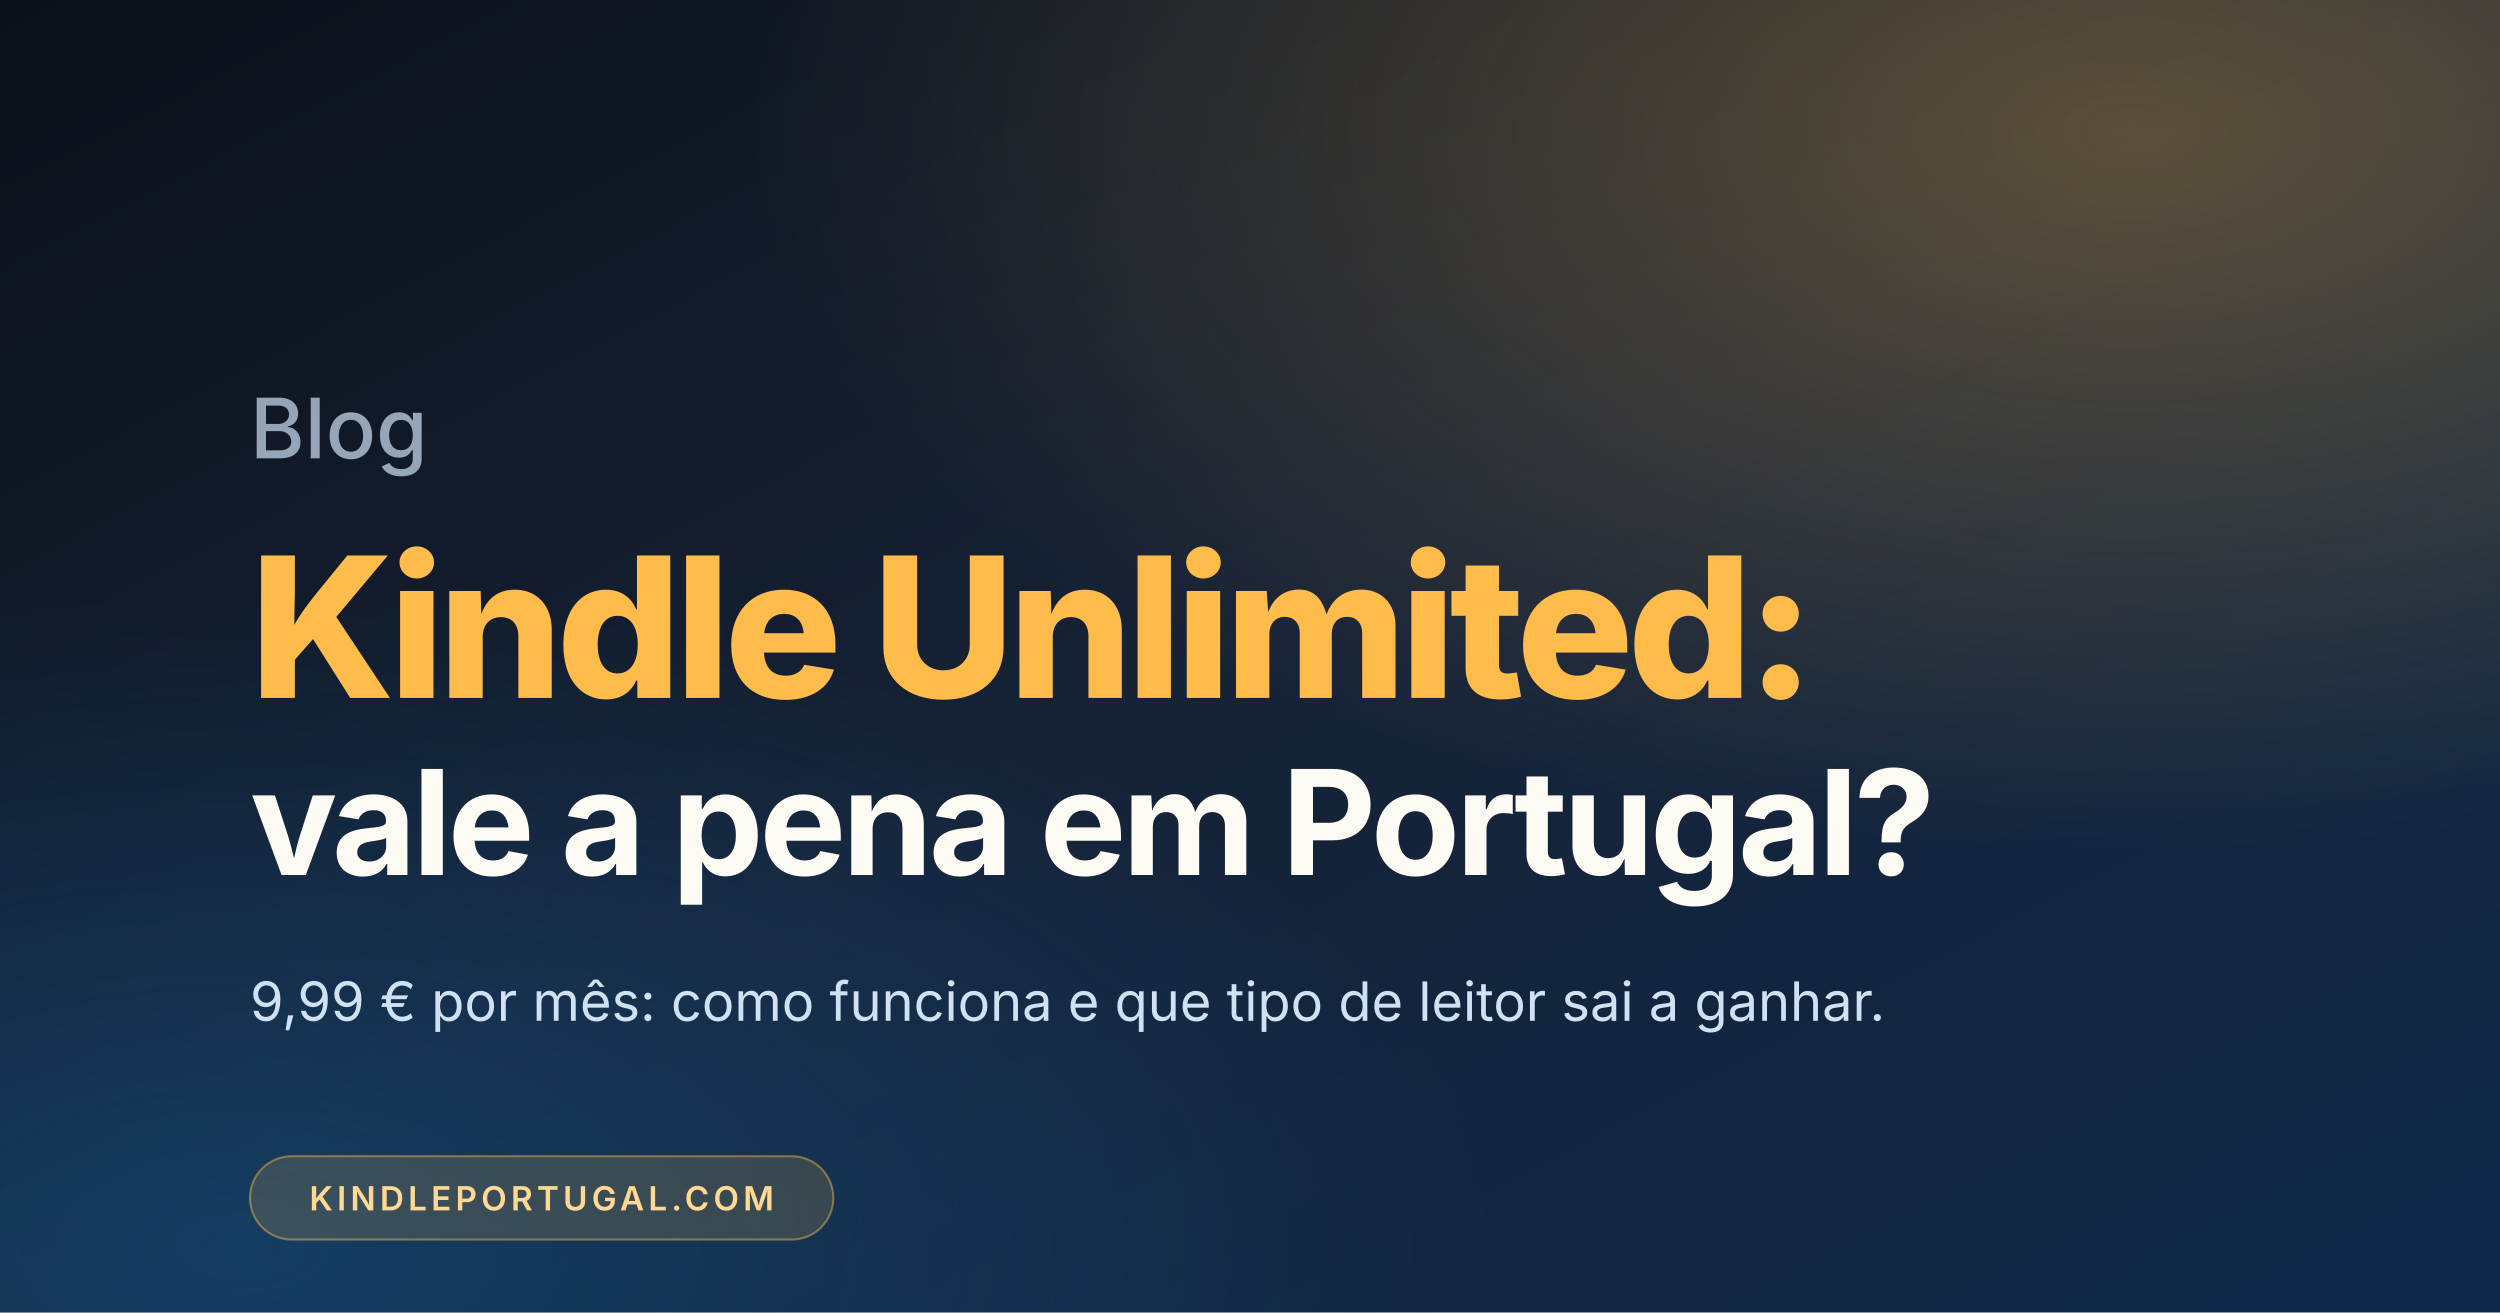
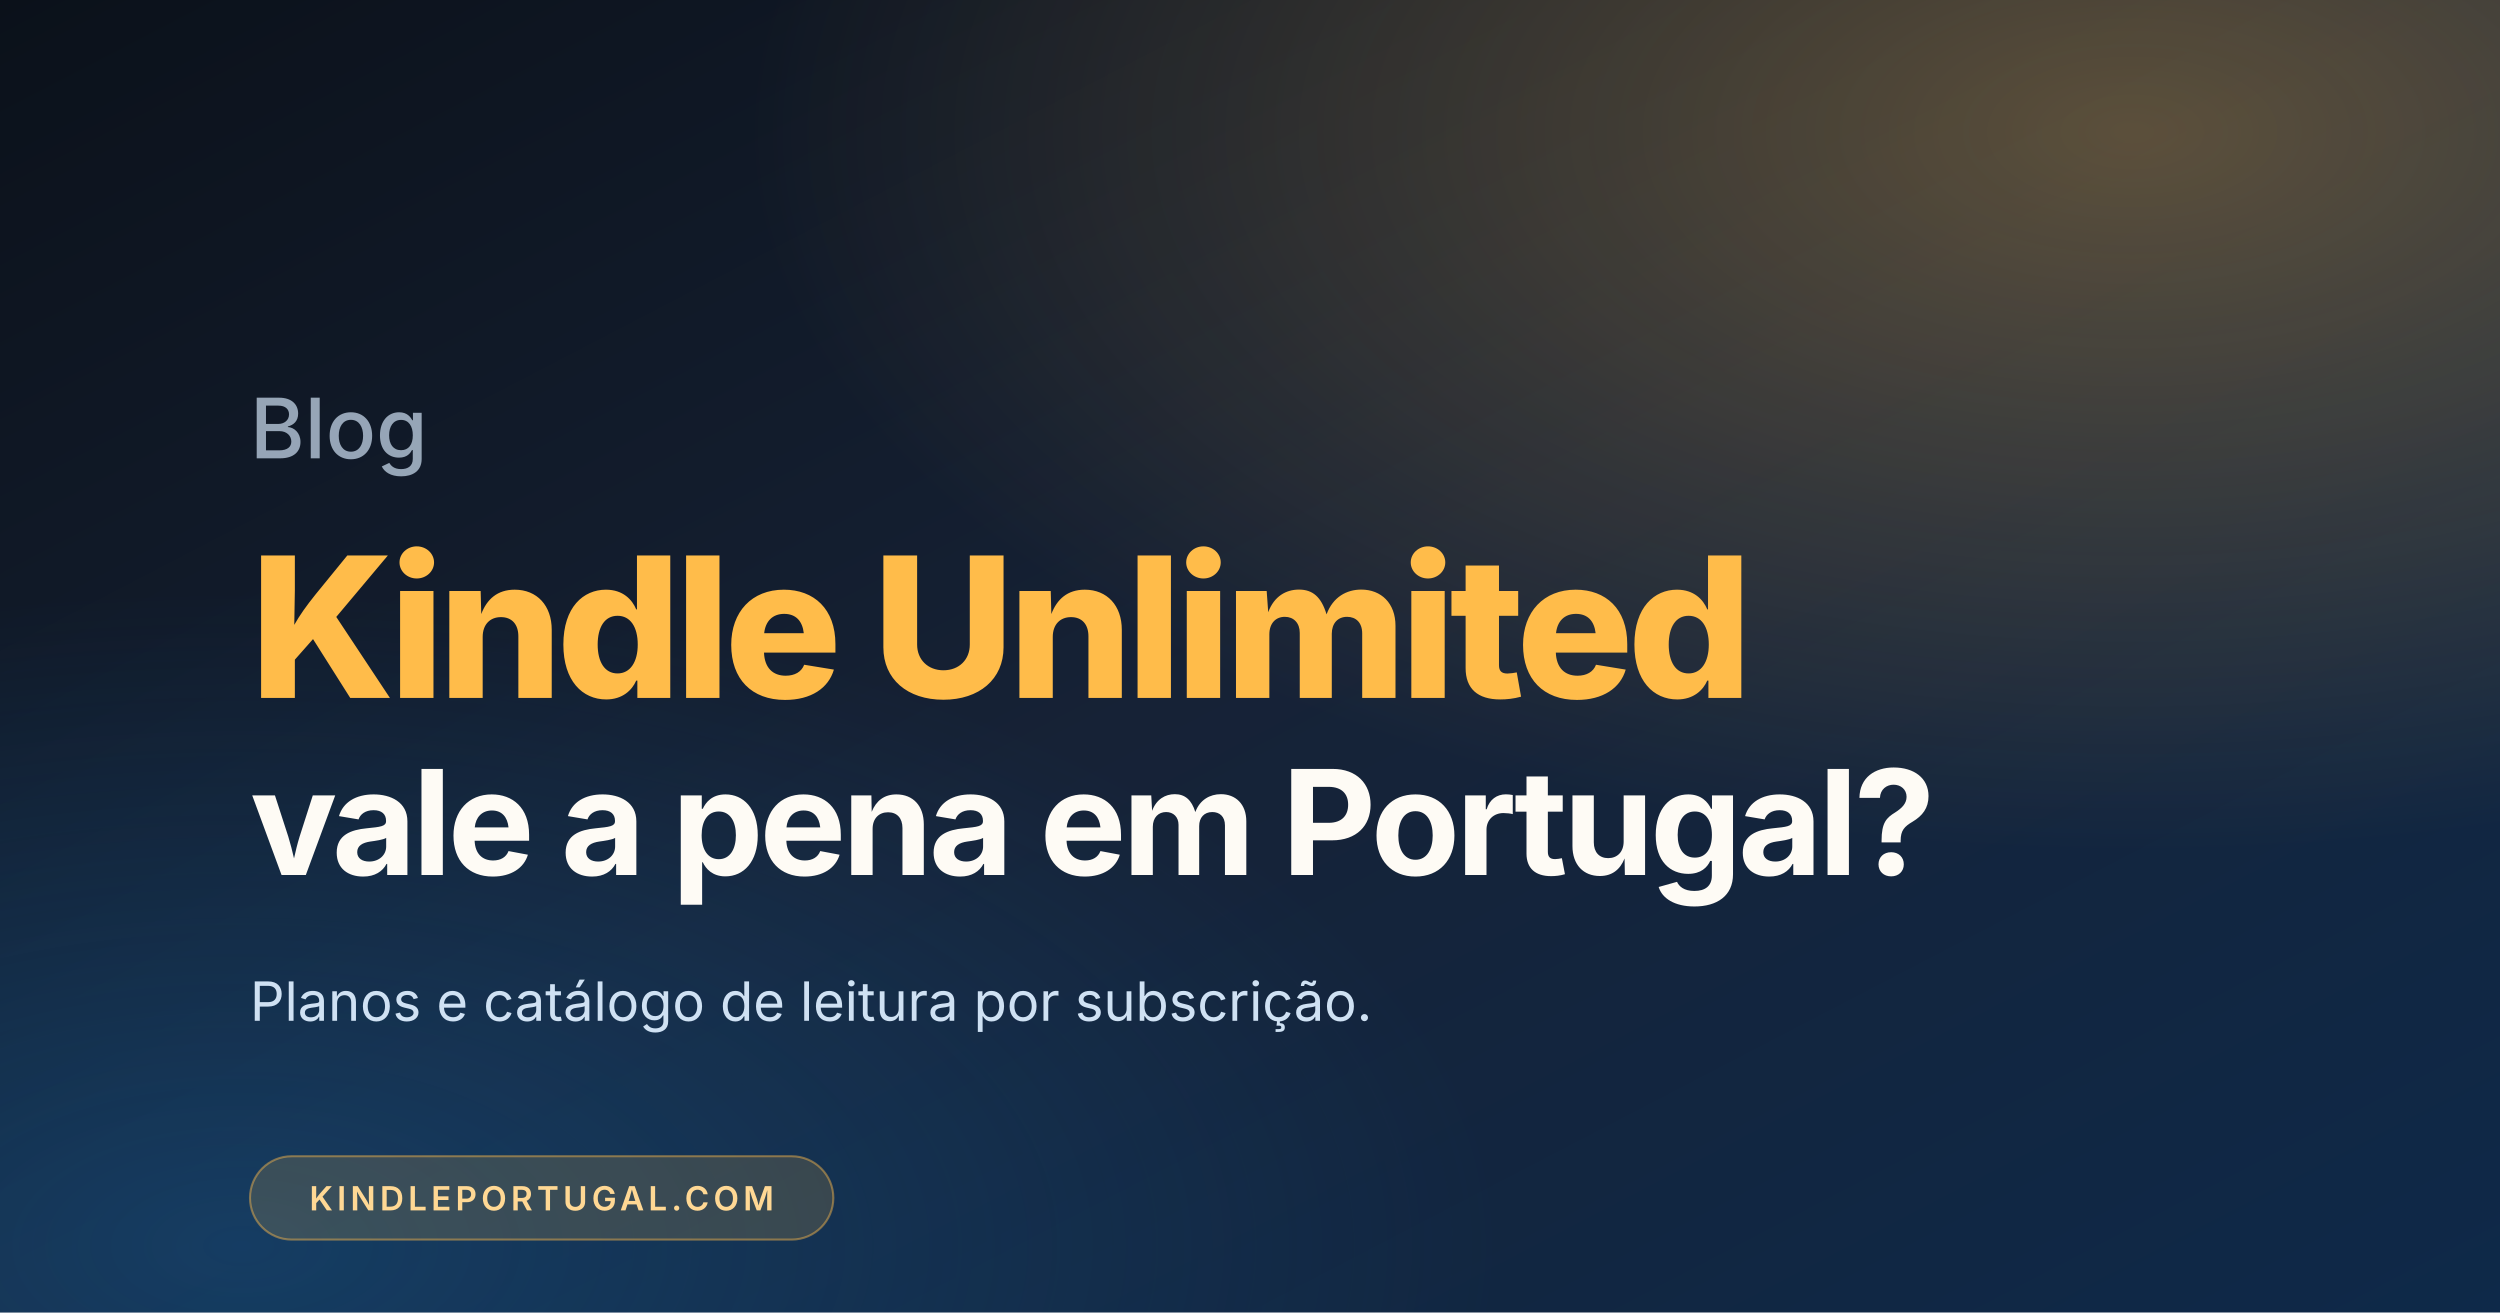
<svg xmlns="http://www.w3.org/2000/svg" width="1200" height="630" viewBox="0 0 1200 630">
  <defs>
    <linearGradient id="bg" x1="0" y1="0" x2="1" y2="1">
      <stop offset="0" stop-color="#0b111a" />
      <stop offset="0.5" stop-color="#162236" />
      <stop offset="1" stop-color="#0e2949" />
    </linearGradient>
    <radialGradient id="glow1" cx="0.85" cy="0.1" r="0.55">
      <stop offset="0" stop-color="#ffbc4a" stop-opacity="0.30" />
      <stop offset="1" stop-color="#ffbc4a" stop-opacity="0" />
    </radialGradient>
    <radialGradient id="glow2" cx="0.1" cy="0.95" r="0.5">
      <stop offset="0" stop-color="#146eb4" stop-opacity="0.35" />
      <stop offset="1" stop-color="#146eb4" stop-opacity="0" />
    </radialGradient>
  </defs>
  <rect width="1200" height="630" fill="url(#bg)" />
  <rect width="1200" height="630" fill="url(#glow1)" />
  <rect width="1200" height="630" fill="url(#glow2)" />
  <text x="120" y="220" font-family="'Bricolage Grotesque',Inter,Arial,sans-serif" font-size="40" font-weight="500" fill="#cfe1f3" opacity="0.7">Blog</text>
-   <text x="120" y="335" font-family="'Bricolage Grotesque',Inter,Arial,sans-serif" font-size="94" font-weight="800" fill="#ffbc4a" letter-spacing="-3">Kindle Unlimited:</text>
+   <text x="120" y="335" font-family="'Bricolage Grotesque',Inter,Arial,sans-serif" font-size="94" font-weight="800" fill="#ffbc4a" letter-spacing="-3">Kindle Unlimited</text>
  <text x="120" y="420" font-family="'Bricolage Grotesque',Inter,Arial,sans-serif" font-size="70" font-weight="700" fill="#fefbf5" letter-spacing="-2">vale a pena em Portugal?</text>
-   <text x="120" y="490" font-family="'Bricolage Grotesque',Inter,Arial,sans-serif" font-size="26" font-weight="400" fill="#cfe1f3">9,99 € por mês: como funciona e que tipo de leitor sai a ganhar.</text>
+   <text x="120" y="490" font-family="'Bricolage Grotesque',Inter,Arial,sans-serif" font-size="26" font-weight="400" fill="#cfe1f3">Planos e catálogo de leitura por subscrição.</text>
  <g transform="translate(120, 555)">
    <rect width="280" height="40" rx="20" fill="rgba(255,188,74,0.16)" stroke="rgba(255,188,74,0.45)" stroke-width="1" />
    <text x="140" y="26" text-anchor="middle" font-family="Inter,Arial,sans-serif" font-size="16" font-weight="600" fill="#ffd894" letter-spacing="2">KINDLEPORTUGAL.COM</text>
  </g>
</svg>
